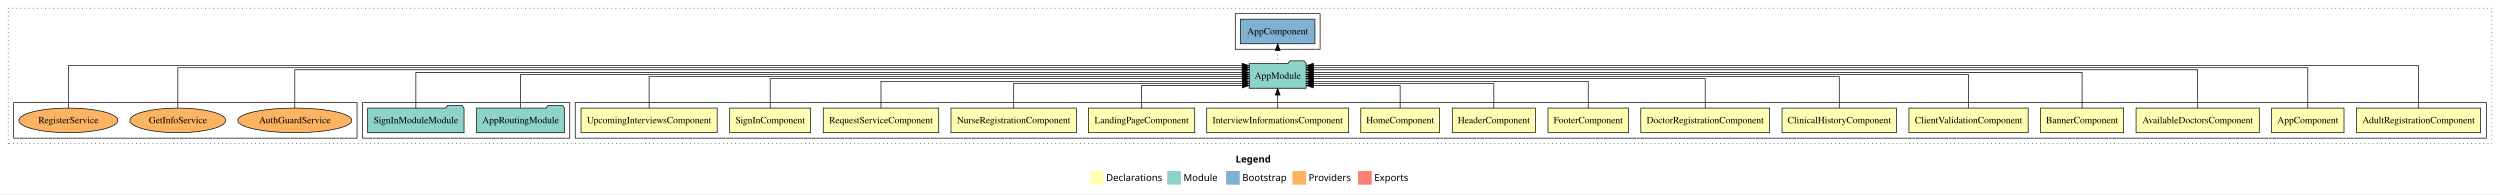
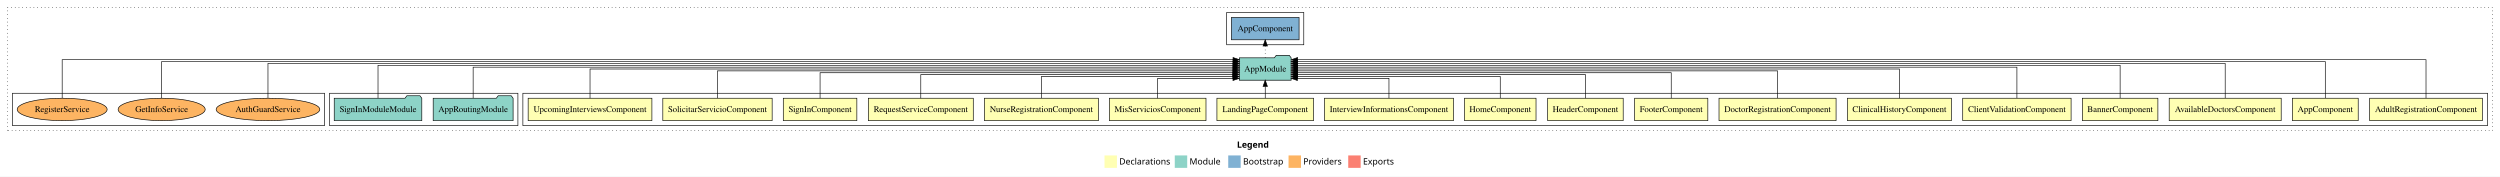
- <svg xmlns="http://www.w3.org/2000/svg" width="3655pt" height="284pt" viewBox="0.00 0.00 3655.00 284.00">
+ <svg xmlns="http://www.w3.org/2000/svg" width="4021pt" height="284pt" viewBox="0.00 0.00 4021.00 284.00">
  <g id="graph0" class="graph" transform="scale(1 1) rotate(0) translate(4 280)">
-     <polygon fill="#ffffff" stroke="transparent" points="-4,4 -4,-280 3651,-280 3651,4 -4,4" />
-     <text text-anchor="start" x="1802.509" y="-42.4" font-family="sans-serif" font-weight="bold" font-size="14.00" fill="#000000">Legend</text>
-     <polygon fill="#ffffb3" stroke="transparent" points="1589.5,-10 1589.5,-30 1609.5,-30 1609.5,-10 1589.5,-10" />
-     <text text-anchor="start" x="1613.129" y="-15.4" font-family="sans-serif" font-size="14.00" fill="#000000">  Declarations</text>
-     <polygon fill="#8dd3c7" stroke="transparent" points="1702.5,-10 1702.5,-30 1722.5,-30 1722.5,-10 1702.5,-10" />
-     <text text-anchor="start" x="1726.225" y="-15.4" font-family="sans-serif" font-size="14.00" fill="#000000">  Module</text>
-     <polygon fill="#80b1d3" stroke="transparent" points="1788.5,-10 1788.5,-30 1808.5,-30 1808.5,-10 1788.5,-10" />
-     <text text-anchor="start" x="1812.281" y="-15.4" font-family="sans-serif" font-size="14.00" fill="#000000">  Bootstrap</text>
-     <polygon fill="#fdb462" stroke="transparent" points="1885.5,-10 1885.5,-30 1905.5,-30 1905.5,-10 1885.5,-10" />
-     <text text-anchor="start" x="1909.173" y="-15.4" font-family="sans-serif" font-size="14.00" fill="#000000">  Providers</text>
-     <polygon fill="#fb8072" stroke="transparent" points="1981.5,-10 1981.5,-30 2001.5,-30 2001.5,-10 1981.5,-10" />
-     <text text-anchor="start" x="2005.226" y="-15.4" font-family="sans-serif" font-size="14.00" fill="#000000">  Exports</text>
+     <polygon fill="#ffffff" stroke="transparent" points="-4,4 -4,-280 4017,-280 4017,4 -4,4" />
+     <text text-anchor="start" x="1985.509" y="-42.4" font-family="sans-serif" font-weight="bold" font-size="14.00" fill="#000000">Legend</text>
+     <polygon fill="#ffffb3" stroke="transparent" points="1772.5,-10 1772.5,-30 1792.5,-30 1792.5,-10 1772.5,-10" />
+     <text text-anchor="start" x="1796.129" y="-15.4" font-family="sans-serif" font-size="14.00" fill="#000000">  Declarations</text>
+     <polygon fill="#8dd3c7" stroke="transparent" points="1885.5,-10 1885.5,-30 1905.5,-30 1905.5,-10 1885.5,-10" />
+     <text text-anchor="start" x="1909.225" y="-15.4" font-family="sans-serif" font-size="14.00" fill="#000000">  Module</text>
+     <polygon fill="#80b1d3" stroke="transparent" points="1971.5,-10 1971.5,-30 1991.5,-30 1991.5,-10 1971.5,-10" />
+     <text text-anchor="start" x="1995.281" y="-15.4" font-family="sans-serif" font-size="14.00" fill="#000000">  Bootstrap</text>
+     <polygon fill="#fdb462" stroke="transparent" points="2068.5,-10 2068.5,-30 2088.5,-30 2088.5,-10 2068.5,-10" />
+     <text text-anchor="start" x="2092.173" y="-15.4" font-family="sans-serif" font-size="14.00" fill="#000000">  Providers</text>
+     <polygon fill="#fb8072" stroke="transparent" points="2164.5,-10 2164.5,-30 2184.5,-30 2184.5,-10 2164.5,-10" />
+     <text text-anchor="start" x="2188.226" y="-15.4" font-family="sans-serif" font-size="14.00" fill="#000000">  Exports</text>
    <g id="clust1" class="cluster">
-       <polygon fill="none" stroke="#000000" stroke-dasharray="1,5" points="8,-70 8,-268 3639,-268 3639,-70 8,-70" />
+       <polygon fill="none" stroke="#000000" stroke-dasharray="1,5" points="8,-70 8,-268 4005,-268 4005,-70 8,-70" />
    </g>
    <g id="clust2" class="cluster">
-       <polygon fill="none" stroke="#000000" points="837,-78 837,-130 3631,-130 3631,-78 837,-78" />
-     </g>
-     <g id="clust19" class="cluster">
+       <polygon fill="none" stroke="#000000" points="837,-78 837,-130 3997,-130 3997,-78 837,-78" />
+     </g>
+     <g id="clust21" class="cluster">
      <polygon fill="none" stroke="#000000" points="526,-78 526,-130 829,-130 829,-78 526,-78" />
    </g>
-     <g id="clust21" class="cluster">
-       <polygon fill="none" stroke="#000000" points="1802,-208 1802,-260 1926,-260 1926,-208 1802,-208" />
-     </g>
-     <g id="clust22" class="cluster">
+     <g id="clust23" class="cluster">
+       <polygon fill="none" stroke="#000000" points="1969,-208 1969,-260 2093,-260 2093,-208 1969,-208" />
+     </g>
+     <g id="clust24" class="cluster">
      <polygon fill="none" stroke="#000000" points="16,-78 16,-130 518,-130 518,-78 16,-78" />
    </g>
    <g id="node1" class="node">
-       <polygon fill="#ffffb3" stroke="#000000" points="3622.654,-122 3441.346,-122 3441.346,-86 3622.654,-86 3622.654,-122" />
-       <text text-anchor="middle" x="3532" y="-99.8" font-family="Times,serif" font-size="14.00" fill="#000000">AdultRegistrationComponent</text>
+       <polygon fill="#ffffb3" stroke="#000000" points="3988.654,-122 3807.346,-122 3807.346,-86 3988.654,-86 3988.654,-122" />
+       <text text-anchor="middle" x="3898" y="-99.8" font-family="Times,serif" font-size="14.00" fill="#000000">AdultRegistrationComponent</text>
+     </g>
+     <g id="node19" class="node">
+       <polygon fill="#8dd3c7" stroke="#000000" points="2072.657,-187 2069.657,-191 2048.657,-191 2045.657,-187 1989.343,-187 1989.343,-151 2072.657,-151 2072.657,-187" />
+       <text text-anchor="middle" x="2031" y="-164.8" font-family="Times,serif" font-size="14.00" fill="#000000">AppModule</text>
+     </g>
+     <g id="edge1" class="edge">
+       <path fill="none" stroke="#000000" d="M3898,-122.153C3898,-145.757 3898,-184 3898,-184 3898,-184 2083.057,-184 2083.057,-184" />
+       <polygon fill="#000000" stroke="#000000" points="2083.057,-180.5 2073.057,-184 2083.057,-187.5 2083.057,-180.5" />
+     </g>
+     <g id="node2" class="node">
+       <polygon fill="#ffffb3" stroke="#000000" points="3788.94,-122 3683.06,-122 3683.06,-86 3788.94,-86 3788.94,-122" />
+       <text text-anchor="middle" x="3736" y="-99.8" font-family="Times,serif" font-size="14.00" fill="#000000">AppComponent</text>
+     </g>
+     <g id="edge2" class="edge">
+       <path fill="none" stroke="#000000" d="M3736,-122.248C3736,-145.018 3736,-181 3736,-181 3736,-181 2082.723,-181 2082.723,-181" />
+       <polygon fill="#000000" stroke="#000000" points="2082.723,-177.5 2072.723,-181 2082.723,-184.5 2082.723,-177.5" />
+     </g>
+     <g id="node3" class="node">
+       <polygon fill="#ffffb3" stroke="#000000" points="3665.072,-122 3484.928,-122 3484.928,-86 3665.072,-86 3665.072,-122" />
+       <text text-anchor="middle" x="3575" y="-99.8" font-family="Times,serif" font-size="14.00" fill="#000000">AvailableDoctorsComponent</text>
+     </g>
+     <g id="edge3" class="edge">
+       <path fill="none" stroke="#000000" d="M3575,-122.292C3575,-144.206 3575,-178 3575,-178 3575,-178 2082.698,-178 2082.698,-178" />
+       <polygon fill="#000000" stroke="#000000" points="2082.698,-174.5 2072.698,-178 2082.698,-181.5 2082.698,-174.5" />
+     </g>
+     <g id="node4" class="node">
+       <polygon fill="#ffffb3" stroke="#000000" points="3466.759,-122 3345.241,-122 3345.241,-86 3466.759,-86 3466.759,-122" />
+       <text text-anchor="middle" x="3406" y="-99.8" font-family="Times,serif" font-size="14.00" fill="#000000">BannerComponent</text>
+     </g>
+     <g id="edge4" class="edge">
+       <path fill="none" stroke="#000000" d="M3406,-122.284C3406,-143.321 3406,-175 3406,-175 3406,-175 2082.902,-175 2082.902,-175" />
+       <polygon fill="#000000" stroke="#000000" points="2082.902,-171.5 2072.902,-175 2082.902,-178.5 2082.902,-171.5" />
+     </g>
+     <g id="node5" class="node">
+       <polygon fill="#ffffb3" stroke="#000000" points="3327.154,-122 3152.846,-122 3152.846,-86 3327.154,-86 3327.154,-122" />
+       <text text-anchor="middle" x="3240" y="-99.8" font-family="Times,serif" font-size="14.00" fill="#000000">ClientValidationComponent</text>
+     </g>
+     <g id="edge5" class="edge">
+       <path fill="none" stroke="#000000" d="M3240,-122.223C3240,-142.365 3240,-172 3240,-172 3240,-172 2082.968,-172 2082.968,-172" />
+       <polygon fill="#000000" stroke="#000000" points="2082.968,-168.5 2072.968,-172 2082.968,-175.5 2082.968,-168.5" />
+     </g>
+     <g id="node6" class="node">
+       <polygon fill="#ffffb3" stroke="#000000" points="3134.654,-122 2967.346,-122 2967.346,-86 3134.654,-86 3134.654,-122" />
+       <text text-anchor="middle" x="3051" y="-99.8" font-family="Times,serif" font-size="14.00" fill="#000000">ClinicalHistoryComponent</text>
+     </g>
+     <g id="edge6" class="edge">
+       <path fill="none" stroke="#000000" d="M3051,-122.106C3051,-141.339 3051,-169 3051,-169 3051,-169 2082.887,-169 2082.887,-169" />
+       <polygon fill="#000000" stroke="#000000" points="2082.887,-165.5 2072.887,-169 2082.887,-172.5 2082.887,-165.5" />
+     </g>
+     <g id="node7" class="node">
+       <polygon fill="#ffffb3" stroke="#000000" points="2949.139,-122 2760.861,-122 2760.861,-86 2949.139,-86 2949.139,-122" />
+       <text text-anchor="middle" x="2855" y="-99.8" font-family="Times,serif" font-size="14.00" fill="#000000">DoctorRegistrationComponent</text>
+     </g>
+     <g id="edge7" class="edge">
+       <path fill="none" stroke="#000000" d="M2855,-122.267C2855,-140.555 2855,-166 2855,-166 2855,-166 2082.711,-166 2082.711,-166" />
+       <polygon fill="#000000" stroke="#000000" points="2082.711,-162.5 2072.711,-166 2082.711,-169.5 2082.711,-162.5" />
+     </g>
+     <g id="node8" class="node">
+       <polygon fill="#ffffb3" stroke="#000000" points="2742.881,-122 2625.119,-122 2625.119,-86 2742.881,-86 2742.881,-122" />
+       <text text-anchor="middle" x="2684" y="-99.8" font-family="Times,serif" font-size="14.00" fill="#000000">FooterComponent</text>
+     </g>
+     <g id="edge8" class="edge">
+       <path fill="none" stroke="#000000" d="M2684,-122.022C2684,-139.373 2684,-163 2684,-163 2684,-163 2082.841,-163 2082.841,-163" />
+       <polygon fill="#000000" stroke="#000000" points="2082.841,-159.5 2072.841,-163 2082.841,-166.5 2082.841,-159.5" />
+     </g>
+     <g id="node9" class="node">
+       <polygon fill="#ffffb3" stroke="#000000" points="2606.744,-122 2485.256,-122 2485.256,-86 2606.744,-86 2606.744,-122" />
+       <text text-anchor="middle" x="2546" y="-99.8" font-family="Times,serif" font-size="14.00" fill="#000000">HeaderComponent</text>
+     </g>
+     <g id="edge9" class="edge">
+       <path fill="none" stroke="#000000" d="M2546,-122.027C2546,-138.398 2546,-160 2546,-160 2546,-160 2082.708,-160 2082.708,-160" />
+       <polygon fill="#000000" stroke="#000000" points="2082.708,-156.5 2072.708,-160 2082.708,-163.5 2082.708,-156.5" />
+     </g>
+     <g id="node10" class="node">
+       <polygon fill="#ffffb3" stroke="#000000" points="2466.545,-122 2351.455,-122 2351.455,-86 2466.545,-86 2466.545,-122" />
+       <text text-anchor="middle" x="2409" y="-99.8" font-family="Times,serif" font-size="14.00" fill="#000000">HomeComponent</text>
+     </g>
+     <g id="edge10" class="edge">
+       <path fill="none" stroke="#000000" d="M2409,-122.24C2409,-137.571 2409,-157 2409,-157 2409,-157 2082.897,-157 2082.897,-157" />
+       <polygon fill="#000000" stroke="#000000" points="2082.897,-153.5 2072.897,-157 2082.897,-160.5 2082.897,-153.5" />
+     </g>
+     <g id="node11" class="node">
+       <polygon fill="#ffffb3" stroke="#000000" points="2333.784,-122 2126.216,-122 2126.216,-86 2333.784,-86 2333.784,-122" />
+       <text text-anchor="middle" x="2230" y="-99.8" font-family="Times,serif" font-size="14.00" fill="#000000">InterviewInformationsComponent</text>
+     </g>
+     <g id="edge11" class="edge">
+       <path fill="none" stroke="#000000" d="M2230,-122.051C2230,-136.373 2230,-154 2230,-154 2230,-154 2082.717,-154 2082.717,-154" />
+       <polygon fill="#000000" stroke="#000000" points="2082.717,-150.5 2072.717,-154 2082.717,-157.5 2082.717,-150.5" />
+     </g>
+     <g id="node12" class="node">
+       <polygon fill="#ffffb3" stroke="#000000" points="2108.702,-122 1953.298,-122 1953.298,-86 2108.702,-86 2108.702,-122" />
+       <text text-anchor="middle" x="2031" y="-99.8" font-family="Times,serif" font-size="14.00" fill="#000000">LandingPageComponent</text>
+     </g>
+     <g id="edge12" class="edge">
+       <path fill="none" stroke="#000000" d="M2031,-122.106C2031,-122.106 2031,-140.991 2031,-140.991" />
+       <polygon fill="#000000" stroke="#000000" points="2027.5,-140.991 2031,-150.991 2034.5,-140.991 2027.5,-140.991" />
+     </g>
+     <g id="node13" class="node">
+       <polygon fill="#ffffb3" stroke="#000000" points="1935.71,-122 1780.29,-122 1780.29,-86 1935.71,-86 1935.71,-122" />
+       <text text-anchor="middle" x="1858" y="-99.8" font-family="Times,serif" font-size="14.00" fill="#000000">MisServiciosComponent</text>
+     </g>
+     <g id="edge13" class="edge">
+       <path fill="none" stroke="#000000" d="M1858,-122.051C1858,-136.373 1858,-154 1858,-154 1858,-154 1979.121,-154 1979.121,-154" />
+       <polygon fill="#000000" stroke="#000000" points="1979.122,-157.5 1989.121,-154 1979.121,-150.5 1979.122,-157.5" />
+     </g>
+     <g id="node14" class="node">
+       <polygon fill="#ffffb3" stroke="#000000" points="1762.692,-122 1579.308,-122 1579.308,-86 1762.692,-86 1762.692,-122" />
+       <text text-anchor="middle" x="1671" y="-99.8" font-family="Times,serif" font-size="14.00" fill="#000000">NurseRegistrationComponent</text>
+     </g>
+     <g id="edge14" class="edge">
+       <path fill="none" stroke="#000000" d="M1671,-122.24C1671,-137.571 1671,-157 1671,-157 1671,-157 1978.999,-157 1978.999,-157" />
+       <polygon fill="#000000" stroke="#000000" points="1978.999,-160.5 1988.999,-157 1978.999,-153.5 1978.999,-160.5" />
+     </g>
+     <g id="node15" class="node">
+       <polygon fill="#ffffb3" stroke="#000000" points="1561.411,-122 1392.589,-122 1392.589,-86 1561.411,-86 1561.411,-122" />
+       <text text-anchor="middle" x="1477" y="-99.8" font-family="Times,serif" font-size="14.00" fill="#000000">RequestServiceComponent</text>
+     </g>
+     <g id="edge15" class="edge">
+       <path fill="none" stroke="#000000" d="M1477,-122.027C1477,-138.398 1477,-160 1477,-160 1477,-160 1978.905,-160 1978.905,-160" />
+       <polygon fill="#000000" stroke="#000000" points="1978.905,-163.5 1988.905,-160 1978.905,-156.5 1978.905,-163.5" />
+     </g>
+     <g id="node16" class="node">
+       <polygon fill="#ffffb3" stroke="#000000" points="1374.167,-122 1255.833,-122 1255.833,-86 1374.167,-86 1374.167,-122" />
+       <text text-anchor="middle" x="1315" y="-99.8" font-family="Times,serif" font-size="14.00" fill="#000000">SignInComponent</text>
+     </g>
+     <g id="edge16" class="edge">
+       <path fill="none" stroke="#000000" d="M1315,-122.022C1315,-139.373 1315,-163 1315,-163 1315,-163 1979.147,-163 1979.147,-163" />
+       <polygon fill="#000000" stroke="#000000" points="1979.147,-166.5 1989.147,-163 1979.147,-159.5 1979.147,-166.5" />
    </g>
    <g id="node17" class="node">
-       <polygon fill="#8dd3c7" stroke="#000000" points="1905.657,-187 1902.657,-191 1881.657,-191 1878.657,-187 1822.343,-187 1822.343,-151 1905.657,-151 1905.657,-187" />
-       <text text-anchor="middle" x="1864" y="-164.8" font-family="Times,serif" font-size="14.00" fill="#000000">AppModule</text>
-     </g>
-     <g id="edge1" class="edge">
-       <path fill="none" stroke="#000000" d="M3532,-122.153C3532,-145.757 3532,-184 3532,-184 3532,-184 1916.066,-184 1916.066,-184" />
-       <polygon fill="#000000" stroke="#000000" points="1916.066,-180.5 1906.066,-184 1916.066,-187.5 1916.066,-180.5" />
-     </g>
-     <g id="node2" class="node">
-       <polygon fill="#ffffb3" stroke="#000000" points="3422.94,-122 3317.06,-122 3317.06,-86 3422.94,-86 3422.94,-122" />
-       <text text-anchor="middle" x="3370" y="-99.8" font-family="Times,serif" font-size="14.00" fill="#000000">AppComponent</text>
-     </g>
-     <g id="edge2" class="edge">
-       <path fill="none" stroke="#000000" d="M3370,-122.248C3370,-145.018 3370,-181 3370,-181 3370,-181 1915.851,-181 1915.851,-181" />
-       <polygon fill="#000000" stroke="#000000" points="1915.851,-177.5 1905.851,-181 1915.851,-184.5 1915.851,-177.5" />
-     </g>
-     <g id="node3" class="node">
-       <polygon fill="#ffffb3" stroke="#000000" points="3299.072,-122 3118.928,-122 3118.928,-86 3299.072,-86 3299.072,-122" />
-       <text text-anchor="middle" x="3209" y="-99.8" font-family="Times,serif" font-size="14.00" fill="#000000">AvailableDoctorsComponent</text>
-     </g>
-     <g id="edge3" class="edge">
-       <path fill="none" stroke="#000000" d="M3209,-122.292C3209,-144.206 3209,-178 3209,-178 3209,-178 1915.728,-178 1915.728,-178" />
-       <polygon fill="#000000" stroke="#000000" points="1915.728,-174.5 1905.728,-178 1915.728,-181.5 1915.728,-174.5" />
-     </g>
-     <g id="node4" class="node">
-       <polygon fill="#ffffb3" stroke="#000000" points="3100.759,-122 2979.241,-122 2979.241,-86 3100.759,-86 3100.759,-122" />
-       <text text-anchor="middle" x="3040" y="-99.8" font-family="Times,serif" font-size="14.00" fill="#000000">BannerComponent</text>
-     </g>
-     <g id="edge4" class="edge">
-       <path fill="none" stroke="#000000" d="M3040,-122.027C3040,-142.767 3040,-174 3040,-174 3040,-174 1915.854,-174 1915.854,-174" />
-       <polygon fill="#000000" stroke="#000000" points="1915.854,-170.5 1905.854,-174 1915.854,-177.5 1915.854,-170.5" />
-     </g>
-     <g id="node5" class="node">
-       <polygon fill="#ffffb3" stroke="#000000" points="2961.154,-122 2786.846,-122 2786.846,-86 2961.154,-86 2961.154,-122" />
-       <text text-anchor="middle" x="2874" y="-99.8" font-family="Times,serif" font-size="14.00" fill="#000000">ClientValidationComponent</text>
-     </g>
-     <g id="edge5" class="edge">
-       <path fill="none" stroke="#000000" d="M2874,-122.308C2874,-142.145 2874,-171 2874,-171 2874,-171 1915.794,-171 1915.794,-171" />
-       <polygon fill="#000000" stroke="#000000" points="1915.794,-167.5 1905.794,-171 1915.794,-174.5 1915.794,-167.5" />
-     </g>
-     <g id="node6" class="node">
-       <polygon fill="#ffffb3" stroke="#000000" points="2768.654,-122 2601.346,-122 2601.346,-86 2768.654,-86 2768.654,-122" />
-       <text text-anchor="middle" x="2685" y="-99.8" font-family="Times,serif" font-size="14.00" fill="#000000">ClinicalHistoryComponent</text>
-     </g>
-     <g id="edge6" class="edge">
-       <path fill="none" stroke="#000000" d="M2685,-122.169C2685,-141.09 2685,-168 2685,-168 2685,-168 1915.842,-168 1915.842,-168" />
-       <polygon fill="#000000" stroke="#000000" points="1915.842,-164.5 1905.842,-168 1915.842,-171.5 1915.842,-164.5" />
-     </g>
-     <g id="node7" class="node">
-       <polygon fill="#ffffb3" stroke="#000000" points="2583.139,-122 2394.861,-122 2394.861,-86 2583.139,-86 2583.139,-122" />
-       <text text-anchor="middle" x="2489" y="-99.8" font-family="Times,serif" font-size="14.00" fill="#000000">DoctorRegistrationComponent</text>
-     </g>
-     <g id="edge7" class="edge">
-       <path fill="none" stroke="#000000" d="M2489,-122.302C2489,-140.27 2489,-165 2489,-165 2489,-165 1915.978,-165 1915.978,-165" />
-       <polygon fill="#000000" stroke="#000000" points="1915.978,-161.5 1905.978,-165 1915.978,-168.5 1915.978,-161.5" />
-     </g>
-     <g id="node8" class="node">
-       <polygon fill="#ffffb3" stroke="#000000" points="2376.881,-122 2259.119,-122 2259.119,-86 2376.881,-86 2376.881,-122" />
-       <text text-anchor="middle" x="2318" y="-99.8" font-family="Times,serif" font-size="14.00" fill="#000000">FooterComponent</text>
-     </g>
-     <g id="edge8" class="edge">
-       <path fill="none" stroke="#000000" d="M2318,-122.035C2318,-138.734 2318,-161 2318,-161 2318,-161 1915.898,-161 1915.898,-161" />
-       <polygon fill="#000000" stroke="#000000" points="1915.898,-157.5 1905.898,-161 1915.897,-164.5 1915.898,-157.5" />
-     </g>
-     <g id="node9" class="node">
-       <polygon fill="#ffffb3" stroke="#000000" points="2240.744,-122 2119.256,-122 2119.256,-86 2240.744,-86 2240.744,-122" />
-       <text text-anchor="middle" x="2180" y="-99.8" font-family="Times,serif" font-size="14.00" fill="#000000">HeaderComponent</text>
-     </g>
-     <g id="edge9" class="edge">
-       <path fill="none" stroke="#000000" d="M2180,-122.282C2180,-137.948 2180,-158 2180,-158 2180,-158 1915.962,-158 1915.962,-158" />
-       <polygon fill="#000000" stroke="#000000" points="1915.962,-154.5 1905.962,-158 1915.962,-161.5 1915.962,-154.5" />
-     </g>
-     <g id="node10" class="node">
-       <polygon fill="#ffffb3" stroke="#000000" points="2100.545,-122 1985.455,-122 1985.455,-86 2100.545,-86 2100.545,-122" />
-       <text text-anchor="middle" x="2043" y="-99.8" font-family="Times,serif" font-size="14.00" fill="#000000">HomeComponent</text>
-     </g>
-     <g id="edge10" class="edge">
-       <path fill="none" stroke="#000000" d="M2043,-122.124C2043,-136.783 2043,-155 2043,-155 2043,-155 1915.967,-155 1915.967,-155" />
-       <polygon fill="#000000" stroke="#000000" points="1915.968,-151.5 1905.967,-155 1915.967,-158.5 1915.968,-151.5" />
-     </g>
-     <g id="node11" class="node">
-       <polygon fill="#ffffb3" stroke="#000000" points="1967.784,-122 1760.216,-122 1760.216,-86 1967.784,-86 1967.784,-122" />
-       <text text-anchor="middle" x="1864" y="-99.8" font-family="Times,serif" font-size="14.00" fill="#000000">InterviewInformationsComponent</text>
-     </g>
-     <g id="edge11" class="edge">
-       <path fill="none" stroke="#000000" d="M1864,-122.106C1864,-122.106 1864,-140.991 1864,-140.991" />
-       <polygon fill="#000000" stroke="#000000" points="1860.5,-140.991 1864,-150.991 1867.5,-140.991 1860.5,-140.991" />
-     </g>
-     <g id="node12" class="node">
-       <polygon fill="#ffffb3" stroke="#000000" points="1742.702,-122 1587.298,-122 1587.298,-86 1742.702,-86 1742.702,-122" />
-       <text text-anchor="middle" x="1665" y="-99.8" font-family="Times,serif" font-size="14.00" fill="#000000">LandingPageComponent</text>
-     </g>
-     <g id="edge12" class="edge">
-       <path fill="none" stroke="#000000" d="M1665,-122.124C1665,-136.783 1665,-155 1665,-155 1665,-155 1812.283,-155 1812.283,-155" />
-       <polygon fill="#000000" stroke="#000000" points="1812.283,-158.5 1822.283,-155 1812.283,-151.5 1812.283,-158.5" />
-     </g>
-     <g id="node13" class="node">
-       <polygon fill="#ffffb3" stroke="#000000" points="1569.692,-122 1386.308,-122 1386.308,-86 1569.692,-86 1569.692,-122" />
-       <text text-anchor="middle" x="1478" y="-99.8" font-family="Times,serif" font-size="14.00" fill="#000000">NurseRegistrationComponent</text>
-     </g>
-     <g id="edge13" class="edge">
-       <path fill="none" stroke="#000000" d="M1478,-122.282C1478,-137.948 1478,-158 1478,-158 1478,-158 1812.324,-158 1812.324,-158" />
-       <polygon fill="#000000" stroke="#000000" points="1812.324,-161.5 1822.324,-158 1812.324,-154.5 1812.324,-161.5" />
-     </g>
-     <g id="node14" class="node">
-       <polygon fill="#ffffb3" stroke="#000000" points="1368.411,-122 1199.589,-122 1199.589,-86 1368.411,-86 1368.411,-122" />
-       <text text-anchor="middle" x="1284" y="-99.8" font-family="Times,serif" font-size="14.00" fill="#000000">RequestServiceComponent</text>
-     </g>
-     <g id="edge14" class="edge">
-       <path fill="none" stroke="#000000" d="M1284,-122.035C1284,-138.734 1284,-161 1284,-161 1284,-161 1812.288,-161 1812.288,-161" />
-       <polygon fill="#000000" stroke="#000000" points="1812.288,-164.5 1822.288,-161 1812.288,-157.5 1812.288,-164.5" />
-     </g>
-     <g id="node15" class="node">
-       <polygon fill="#ffffb3" stroke="#000000" points="1181.167,-122 1062.833,-122 1062.833,-86 1181.167,-86 1181.167,-122" />
-       <text text-anchor="middle" x="1122" y="-99.8" font-family="Times,serif" font-size="14.00" fill="#000000">SignInComponent</text>
-     </g>
-     <g id="edge15" class="edge">
-       <path fill="none" stroke="#000000" d="M1122,-122.302C1122,-140.27 1122,-165 1122,-165 1122,-165 1812.249,-165 1812.249,-165" />
-       <polygon fill="#000000" stroke="#000000" points="1812.249,-168.5 1822.249,-165 1812.249,-161.5 1812.249,-168.5" />
-     </g>
-     <g id="node16" class="node">
+       <polygon fill="#ffffb3" stroke="#000000" points="1237.921,-122 1062.079,-122 1062.079,-86 1237.921,-86 1237.921,-122" />
+       <text text-anchor="middle" x="1150" y="-99.8" font-family="Times,serif" font-size="14.00" fill="#000000">SolicitarServicioComponent</text>
+     </g>
+     <g id="edge17" class="edge">
+       <path fill="none" stroke="#000000" d="M1150,-122.267C1150,-140.555 1150,-166 1150,-166 1150,-166 1979.1,-166 1979.1,-166" />
+       <polygon fill="#000000" stroke="#000000" points="1979.1,-169.5 1989.1,-166 1979.1,-162.5 1979.1,-169.5" />
+     </g>
+     <g id="node18" class="node">
      <polygon fill="#ffffb3" stroke="#000000" points="1044.518,-122 845.482,-122 845.482,-86 1044.518,-86 1044.518,-122" />
      <text text-anchor="middle" x="945" y="-99.8" font-family="Times,serif" font-size="14.00" fill="#000000">UpcomingInterviewsComponent</text>
    </g>
-     <g id="edge16" class="edge">
-       <path fill="none" stroke="#000000" d="M945,-122.169C945,-141.09 945,-168 945,-168 945,-168 1812.124,-168 1812.124,-168" />
-       <polygon fill="#000000" stroke="#000000" points="1812.124,-171.5 1822.124,-168 1812.124,-164.5 1812.124,-171.5" />
+     <g id="edge18" class="edge">
+       <path fill="none" stroke="#000000" d="M945,-122.106C945,-141.339 945,-169 945,-169 945,-169 1979.093,-169 1979.093,-169" />
+       <polygon fill="#000000" stroke="#000000" points="1979.093,-172.5 1989.093,-169 1979.093,-165.5 1979.093,-172.5" />
+     </g>
+     <g id="node22" class="node">
+       <polygon fill="#80b1d3" stroke="#000000" points="2085.439,-252 1976.561,-252 1976.561,-216 2085.439,-216 2085.439,-252" />
+       <text text-anchor="middle" x="2031" y="-229.8" font-family="Times,serif" font-size="14.00" fill="#000000">AppComponent </text>
+     </g>
+     <g id="edge21" class="edge">
+       <path fill="none" stroke="#000000" stroke-dasharray="1,5" d="M2031,-187.106C2031,-187.106 2031,-205.991 2031,-205.991" />
+       <polygon fill="#000000" stroke="#000000" points="2027.5,-205.991 2031,-215.991 2034.5,-205.991 2027.5,-205.991" />
    </g>
    <g id="node20" class="node">
-       <polygon fill="#80b1d3" stroke="#000000" points="1918.439,-252 1809.561,-252 1809.561,-216 1918.439,-216 1918.439,-252" />
-       <text text-anchor="middle" x="1864" y="-229.8" font-family="Times,serif" font-size="14.00" fill="#000000">AppComponent </text>
-     </g>
-     <g id="edge19" class="edge">
-       <path fill="none" stroke="#000000" stroke-dasharray="1,5" d="M1864,-187.106C1864,-187.106 1864,-205.991 1864,-205.991" />
-       <polygon fill="#000000" stroke="#000000" points="1860.5,-205.991 1864,-215.991 1867.5,-205.991 1860.5,-205.991" />
-     </g>
-     <g id="node18" class="node">
      <polygon fill="#8dd3c7" stroke="#000000" points="821.274,-122 818.274,-126 797.274,-126 794.274,-122 692.726,-122 692.726,-86 821.274,-86 821.274,-122" />
      <text text-anchor="middle" x="757" y="-99.8" font-family="Times,serif" font-size="14.00" fill="#000000">AppRoutingModule</text>
    </g>
-     <g id="edge17" class="edge">
-       <path fill="none" stroke="#000000" d="M757,-122.308C757,-142.145 757,-171 757,-171 757,-171 1812.291,-171 1812.291,-171" />
-       <polygon fill="#000000" stroke="#000000" points="1812.291,-174.5 1822.291,-171 1812.291,-167.5 1812.291,-174.5" />
-     </g>
-     <g id="node19" class="node">
+     <g id="edge19" class="edge">
+       <path fill="none" stroke="#000000" d="M757,-122.223C757,-142.365 757,-172 757,-172 757,-172 1979.336,-172 1979.336,-172" />
+       <polygon fill="#000000" stroke="#000000" points="1979.336,-175.5 1989.336,-172 1979.336,-168.5 1979.336,-175.5" />
+     </g>
+     <g id="node21" class="node">
      <polygon fill="#8dd3c7" stroke="#000000" points="674.434,-122 671.434,-126 650.434,-126 647.434,-122 533.566,-122 533.566,-86 674.434,-86 674.434,-122" />
      <text text-anchor="middle" x="604" y="-99.8" font-family="Times,serif" font-size="14.00" fill="#000000">SignInModuleModule</text>
    </g>
-     <g id="edge18" class="edge">
-       <path fill="none" stroke="#000000" d="M604,-122.027C604,-142.767 604,-174 604,-174 604,-174 1812.078,-174 1812.078,-174" />
-       <polygon fill="#000000" stroke="#000000" points="1812.078,-177.5 1822.078,-174 1812.078,-170.5 1812.078,-177.5" />
-     </g>
-     <g id="node21" class="node">
+     <g id="edge20" class="edge">
+       <path fill="none" stroke="#000000" d="M604,-122.284C604,-143.321 604,-175 604,-175 604,-175 1979.065,-175 1979.065,-175" />
+       <polygon fill="#000000" stroke="#000000" points="1979.065,-178.5 1989.065,-175 1979.065,-171.5 1979.065,-178.5" />
+     </g>
+     <g id="node23" class="node">
      <ellipse fill="#fdb462" stroke="#000000" cx="427" cy="-104" rx="83.367" ry="18" />
      <text text-anchor="middle" x="427" y="-99.8" font-family="Times,serif" font-size="14.00" fill="#000000">AuthGuardService</text>
    </g>
-     <g id="edge20" class="edge">
-       <path fill="none" stroke="#000000" d="M427,-122.292C427,-144.206 427,-178 427,-178 427,-178 1812.158,-178 1812.158,-178" />
-       <polygon fill="#000000" stroke="#000000" points="1812.158,-181.5 1822.158,-178 1812.158,-174.5 1812.158,-181.5" />
-     </g>
-     <g id="node22" class="node">
+     <g id="edge22" class="edge">
+       <path fill="none" stroke="#000000" d="M427,-122.292C427,-144.206 427,-178 427,-178 427,-178 1979.331,-178 1979.331,-178" />
+       <polygon fill="#000000" stroke="#000000" points="1979.331,-181.5 1989.331,-178 1979.331,-174.5 1979.331,-181.5" />
+     </g>
+     <g id="node24" class="node">
      <ellipse fill="#fdb462" stroke="#000000" cx="256" cy="-104" rx="70.04" ry="18" />
      <text text-anchor="middle" x="256" y="-99.8" font-family="Times,serif" font-size="14.00" fill="#000000">GetInfoService</text>
    </g>
-     <g id="edge21" class="edge">
-       <path fill="none" stroke="#000000" d="M256,-122.248C256,-145.018 256,-181 256,-181 256,-181 1812.227,-181 1812.227,-181" />
-       <polygon fill="#000000" stroke="#000000" points="1812.227,-184.5 1822.227,-181 1812.227,-177.5 1812.227,-184.5" />
-     </g>
-     <g id="node23" class="node">
+     <g id="edge23" class="edge">
+       <path fill="none" stroke="#000000" d="M256,-122.248C256,-145.018 256,-181 256,-181 256,-181 1979.307,-181 1979.307,-181" />
+       <polygon fill="#000000" stroke="#000000" points="1979.307,-184.5 1989.307,-181 1979.306,-177.5 1979.307,-184.5" />
+     </g>
+     <g id="node25" class="node">
      <ellipse fill="#fdb462" stroke="#000000" cx="96" cy="-104" rx="72.344" ry="18" />
      <text text-anchor="middle" x="96" y="-99.8" font-family="Times,serif" font-size="14.00" fill="#000000">RegisterService</text>
    </g>
-     <g id="edge22" class="edge">
-       <path fill="none" stroke="#000000" d="M96,-122.153C96,-145.757 96,-184 96,-184 96,-184 1812.04,-184 1812.04,-184" />
-       <polygon fill="#000000" stroke="#000000" points="1812.04,-187.5 1822.04,-184 1812.04,-180.5 1812.04,-187.5" />
+     <g id="edge24" class="edge">
+       <path fill="none" stroke="#000000" d="M96,-122.153C96,-145.757 96,-184 96,-184 96,-184 1979.238,-184 1979.238,-184" />
+       <polygon fill="#000000" stroke="#000000" points="1979.239,-187.5 1989.238,-184 1979.238,-180.5 1979.239,-187.5" />
    </g>
  </g>
</svg>
